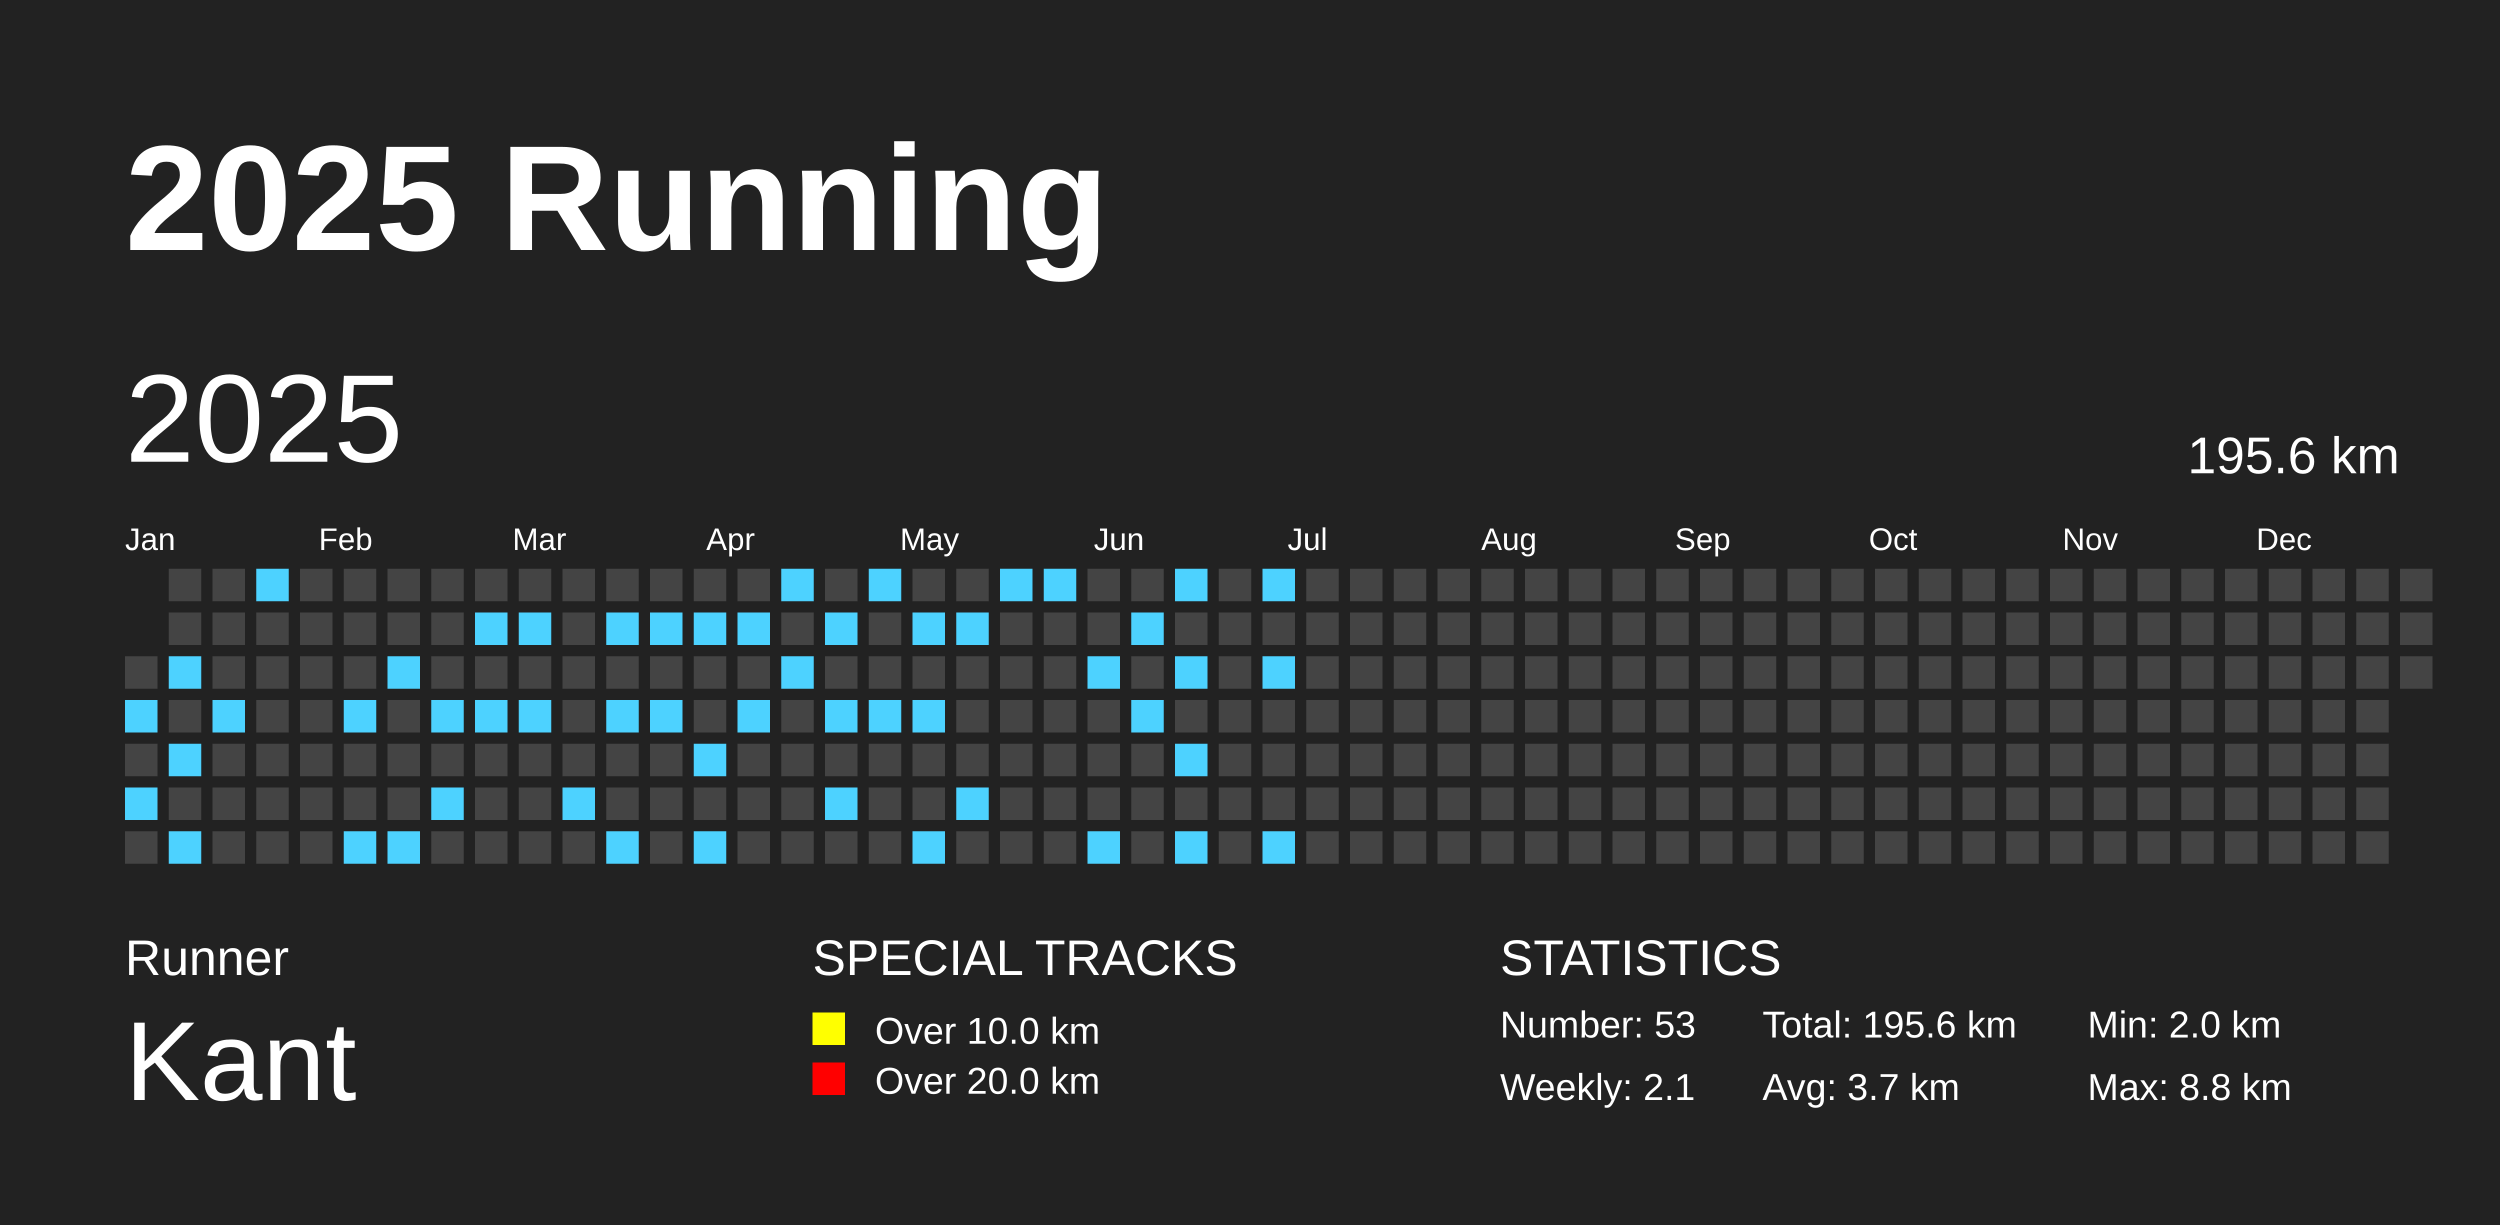
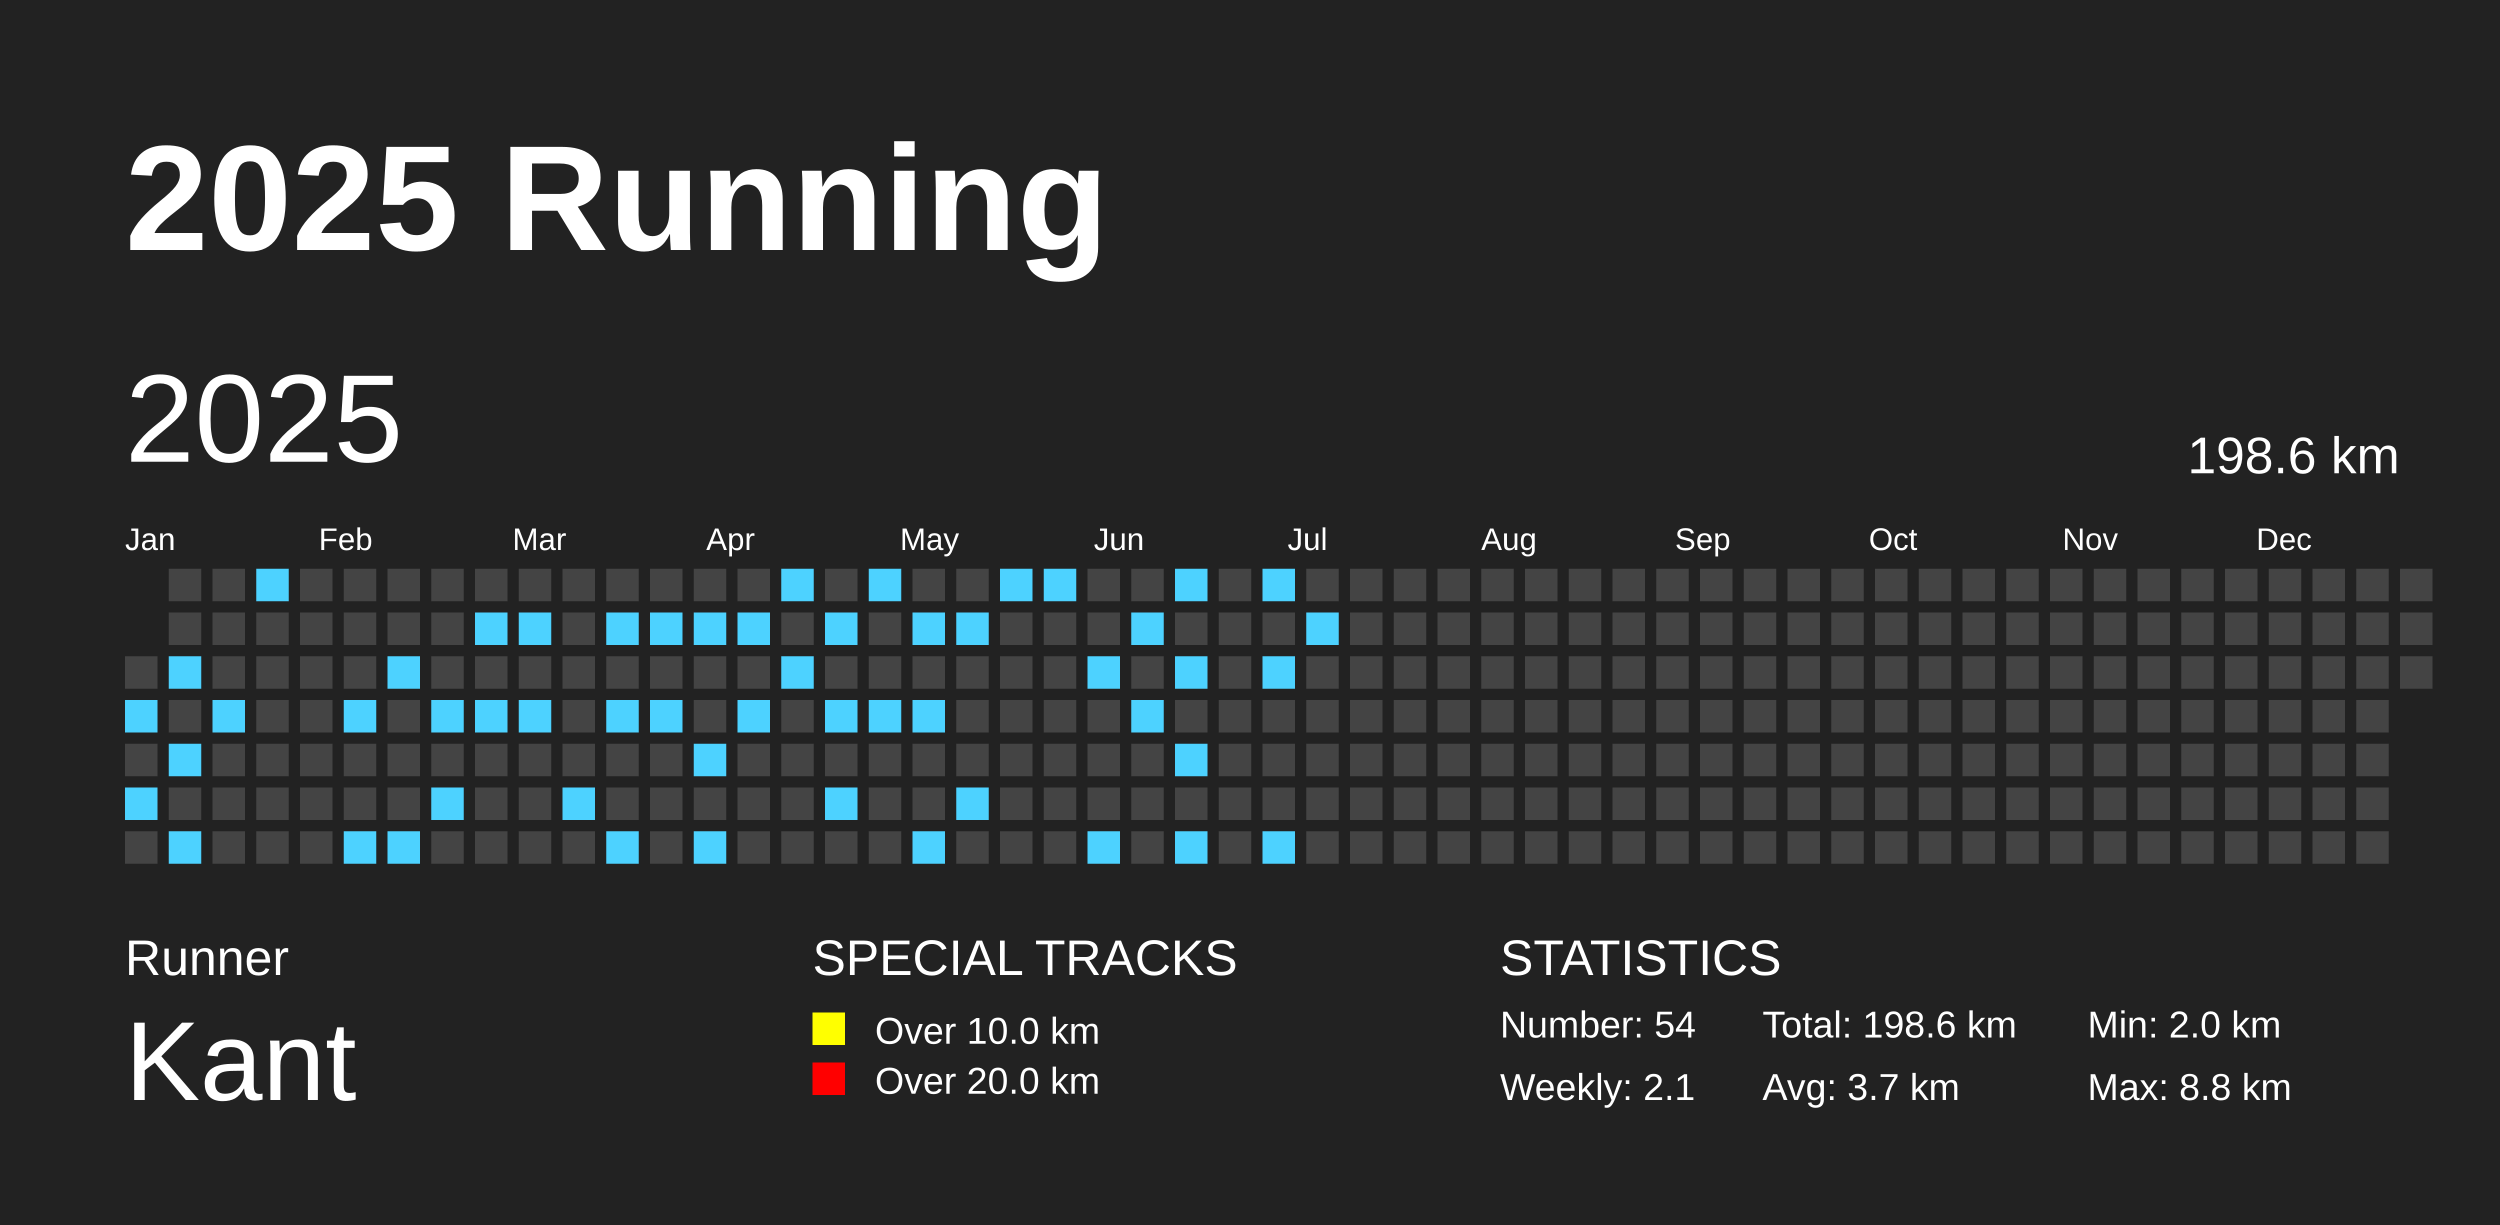
<svg xmlns="http://www.w3.org/2000/svg" baseProfile="full" height="98mm" version="1.1" viewBox="0,0,200,98" width="200mm">
  <defs />
  <rect fill="#222222" height="98" width="200" x="0" y="0" />
  <text fill="#FFFFFF" style="font-size:12px; font-family:Arial; font-weight:bold;" x="10" y="20">2025 Running</text>
  <text fill="#FFFFFF" style="font-size:4px; font-family:Arial" x="10" y="78">Runner</text>
  <text fill="#FFFFFF" style="font-size:9px; font-family:Arial" x="10" y="88">Kant</text>
  <text fill="#FFFFFF" style="font-size:4px; font-family:Arial" x="65" y="78">SPECIAL TRACKS</text>
  <rect fill="yellow" height="2.6" width="2.6" x="65" y="81" />
  <text fill="#FFFFFF" style="font-size:3px; font-family:Arial" x="70" y="83.5">Over 10.0 km</text>
  <rect fill="red" height="2.6" width="2.6" x="65" y="85" />
  <text fill="#FFFFFF" style="font-size:3px; font-family:Arial" x="70" y="87.5">Over 20.0 km</text>
  <text fill="#FFFFFF" style="font-size:4px; font-family:Arial" x="120" y="78">STATISTICS</text>
-   <text fill="#FFFFFF" style="font-size:3px; font-family:Arial" x="120" y="83">Number: 53</text>
+   <text fill="#FFFFFF" style="font-size:3px; font-family:Arial" x="120" y="83">Number: 54</text>
  <text fill="#FFFFFF" style="font-size:3px; font-family:Arial" x="120" y="88">Weekly: 2.1</text>
-   <text fill="#FFFFFF" style="font-size:3px; font-family:Arial" x="141" y="83">Total: 195.6 km</text>
+   <text fill="#FFFFFF" style="font-size:3px; font-family:Arial" x="141" y="83">Total: 198.6 km</text>
  <text fill="#FFFFFF" style="font-size:3px; font-family:Arial" x="141" y="88">Avg: 3.7 km</text>
  <text fill="#FFFFFF" style="font-size:3px; font-family:Arial" x="167" y="83">Min: 2.0 km</text>
  <text fill="#FFFFFF" style="font-size:3px; font-family:Arial" x="167" y="88">Max: 8.8 km</text>
  <text dominant-baseline="hanging" fill="#FFFFFF" style="font-size:10.0px; font-family:Arial;" x="10" y="30">2025</text>
-   <text dominant-baseline="hanging" fill="#FFFFFF" style="font-size:4.125px; font-family:Arial;" x="175" y="35">195.6 km</text>
+   <text dominant-baseline="hanging" fill="#FFFFFF" style="font-size:4.125px; font-family:Arial;" x="175" y="35">198.6 km</text>
  <text fill="#FFFFFF" style="font-size:2.5px; font-family:Arial" x="10.0" y="44">Jan</text>
  <text fill="#FFFFFF" style="font-size:2.5px; font-family:Arial" x="25.5" y="44">Feb</text>
  <text fill="#FFFFFF" style="font-size:2.5px; font-family:Arial" x="41.0" y="44">Mar</text>
  <text fill="#FFFFFF" style="font-size:2.5px; font-family:Arial" x="56.5" y="44">Apr</text>
  <text fill="#FFFFFF" style="font-size:2.5px; font-family:Arial" x="72.0" y="44">May</text>
  <text fill="#FFFFFF" style="font-size:2.5px; font-family:Arial" x="87.5" y="44">Jun</text>
  <text fill="#FFFFFF" style="font-size:2.5px; font-family:Arial" x="103.0" y="44">Jul</text>
  <text fill="#FFFFFF" style="font-size:2.5px; font-family:Arial" x="118.5" y="44">Aug</text>
  <text fill="#FFFFFF" style="font-size:2.5px; font-family:Arial" x="134.0" y="44">Sep</text>
  <text fill="#FFFFFF" style="font-size:2.5px; font-family:Arial" x="149.5" y="44">Oct</text>
  <text fill="#FFFFFF" style="font-size:2.5px; font-family:Arial" x="165.0" y="44">Nov</text>
  <text fill="#FFFFFF" style="font-size:2.5px; font-family:Arial" x="180.5" y="44">Dec</text>
  <rect fill="#444444" height="2.6" width="2.6" x="10.0" y="52.5" />
  <rect fill="#4DD2FF" height="2.6" width="2.6" x="10.0" y="56.0" />
  <rect fill="#444444" height="2.6" width="2.6" x="10.0" y="59.5" />
  <rect fill="#4DD2FF" height="2.6" width="2.6" x="10.0" y="63.0" />
  <rect fill="#444444" height="2.6" width="2.6" x="10.0" y="66.5" />
  <rect fill="#444444" height="2.6" width="2.6" x="13.5" y="45.5" />
  <rect fill="#444444" height="2.6" width="2.6" x="13.5" y="49.0" />
  <rect fill="#4DD2FF" height="2.6" width="2.6" x="13.5" y="52.5" />
  <rect fill="#444444" height="2.6" width="2.6" x="13.5" y="56.0" />
  <rect fill="#4DD2FF" height="2.6" width="2.6" x="13.5" y="59.5" />
  <rect fill="#444444" height="2.6" width="2.6" x="13.5" y="63.0" />
  <rect fill="#4DD2FF" height="2.6" width="2.6" x="13.5" y="66.5" />
  <rect fill="#444444" height="2.6" width="2.6" x="17.0" y="45.5" />
  <rect fill="#444444" height="2.6" width="2.6" x="17.0" y="49.0" />
  <rect fill="#444444" height="2.6" width="2.6" x="17.0" y="52.5" />
  <rect fill="#4DD2FF" height="2.6" width="2.6" x="17.0" y="56.0" />
  <rect fill="#444444" height="2.6" width="2.6" x="17.0" y="59.5" />
  <rect fill="#444444" height="2.6" width="2.6" x="17.0" y="63.0" />
  <rect fill="#444444" height="2.6" width="2.6" x="17.0" y="66.5" />
  <rect fill="#4DD2FF" height="2.6" width="2.6" x="20.5" y="45.5" />
  <rect fill="#444444" height="2.6" width="2.6" x="20.5" y="49.0" />
  <rect fill="#444444" height="2.6" width="2.6" x="20.5" y="52.5" />
  <rect fill="#444444" height="2.6" width="2.6" x="20.5" y="56.0" />
  <rect fill="#444444" height="2.6" width="2.6" x="20.5" y="59.5" />
  <rect fill="#444444" height="2.6" width="2.6" x="20.5" y="63.0" />
  <rect fill="#444444" height="2.6" width="2.6" x="20.5" y="66.5" />
  <rect fill="#444444" height="2.6" width="2.6" x="24.0" y="45.5" />
  <rect fill="#444444" height="2.6" width="2.6" x="24.0" y="49.0" />
  <rect fill="#444444" height="2.6" width="2.6" x="24.0" y="52.5" />
  <rect fill="#444444" height="2.6" width="2.6" x="24.0" y="56.0" />
  <rect fill="#444444" height="2.6" width="2.6" x="24.0" y="59.5" />
  <rect fill="#444444" height="2.6" width="2.6" x="24.0" y="63.0" />
  <rect fill="#444444" height="2.6" width="2.6" x="24.0" y="66.5" />
  <rect fill="#444444" height="2.6" width="2.6" x="27.5" y="45.5" />
  <rect fill="#444444" height="2.6" width="2.6" x="27.5" y="49.0" />
  <rect fill="#444444" height="2.6" width="2.6" x="27.5" y="52.5" />
  <rect fill="#4DD2FF" height="2.6" width="2.6" x="27.5" y="56.0" />
  <rect fill="#444444" height="2.6" width="2.6" x="27.5" y="59.5" />
  <rect fill="#444444" height="2.6" width="2.6" x="27.5" y="63.0" />
  <rect fill="#4DD2FF" height="2.6" width="2.6" x="27.5" y="66.5" />
  <rect fill="#444444" height="2.6" width="2.6" x="31.0" y="45.5" />
  <rect fill="#444444" height="2.6" width="2.6" x="31.0" y="49.0" />
  <rect fill="#4DD2FF" height="2.6" width="2.6" x="31.0" y="52.5" />
  <rect fill="#444444" height="2.6" width="2.6" x="31.0" y="56.0" />
  <rect fill="#444444" height="2.6" width="2.6" x="31.0" y="59.5" />
  <rect fill="#444444" height="2.6" width="2.6" x="31.0" y="63.0" />
  <rect fill="#4DD2FF" height="2.6" width="2.6" x="31.0" y="66.5" />
  <rect fill="#444444" height="2.6" width="2.6" x="34.5" y="45.5" />
  <rect fill="#444444" height="2.6" width="2.6" x="34.5" y="49.0" />
  <rect fill="#444444" height="2.6" width="2.6" x="34.5" y="52.5" />
  <rect fill="#4DD2FF" height="2.6" width="2.6" x="34.5" y="56.0" />
  <rect fill="#444444" height="2.6" width="2.6" x="34.5" y="59.5" />
  <rect fill="#4DD2FF" height="2.6" width="2.6" x="34.5" y="63.0" />
  <rect fill="#444444" height="2.6" width="2.6" x="34.5" y="66.5" />
  <rect fill="#444444" height="2.6" width="2.6" x="38.0" y="45.5" />
  <rect fill="#4DD2FF" height="2.6" width="2.6" x="38.0" y="49.0" />
  <rect fill="#444444" height="2.6" width="2.6" x="38.0" y="52.5" />
  <rect fill="#4DD2FF" height="2.6" width="2.6" x="38.0" y="56.0" />
  <rect fill="#444444" height="2.6" width="2.6" x="38.0" y="59.5" />
  <rect fill="#444444" height="2.6" width="2.6" x="38.0" y="63.0" />
  <rect fill="#444444" height="2.6" width="2.6" x="38.0" y="66.5" />
  <rect fill="#444444" height="2.6" width="2.6" x="41.5" y="45.5" />
  <rect fill="#4DD2FF" height="2.6" width="2.6" x="41.5" y="49.0" />
  <rect fill="#444444" height="2.6" width="2.6" x="41.5" y="52.5" />
  <rect fill="#4DD2FF" height="2.6" width="2.6" x="41.5" y="56.0" />
  <rect fill="#444444" height="2.6" width="2.6" x="41.5" y="59.5" />
  <rect fill="#444444" height="2.6" width="2.6" x="41.5" y="63.0" />
  <rect fill="#444444" height="2.6" width="2.6" x="41.5" y="66.5" />
  <rect fill="#444444" height="2.6" width="2.6" x="45.0" y="45.5" />
  <rect fill="#444444" height="2.6" width="2.6" x="45.0" y="49.0" />
  <rect fill="#444444" height="2.6" width="2.6" x="45.0" y="52.5" />
  <rect fill="#444444" height="2.6" width="2.6" x="45.0" y="56.0" />
  <rect fill="#444444" height="2.6" width="2.6" x="45.0" y="59.5" />
  <rect fill="#4DD2FF" height="2.6" width="2.6" x="45.0" y="63.0" />
  <rect fill="#444444" height="2.6" width="2.6" x="45.0" y="66.5" />
  <rect fill="#444444" height="2.6" width="2.6" x="48.5" y="45.5" />
  <rect fill="#4DD2FF" height="2.6" width="2.6" x="48.5" y="49.0" />
  <rect fill="#444444" height="2.6" width="2.6" x="48.5" y="52.5" />
  <rect fill="#4DD2FF" height="2.6" width="2.6" x="48.5" y="56.0" />
  <rect fill="#444444" height="2.6" width="2.6" x="48.5" y="59.5" />
  <rect fill="#444444" height="2.6" width="2.6" x="48.5" y="63.0" />
  <rect fill="#4DD2FF" height="2.6" width="2.6" x="48.5" y="66.5" />
  <rect fill="#444444" height="2.6" width="2.6" x="52.0" y="45.5" />
  <rect fill="#4DD2FF" height="2.6" width="2.6" x="52.0" y="49.0" />
  <rect fill="#444444" height="2.6" width="2.6" x="52.0" y="52.5" />
  <rect fill="#4DD2FF" height="2.6" width="2.6" x="52.0" y="56.0" />
  <rect fill="#444444" height="2.6" width="2.6" x="52.0" y="59.5" />
  <rect fill="#444444" height="2.6" width="2.6" x="52.0" y="63.0" />
  <rect fill="#444444" height="2.6" width="2.6" x="52.0" y="66.5" />
  <rect fill="#444444" height="2.6" width="2.6" x="55.5" y="45.5" />
  <rect fill="#4DD2FF" height="2.6" width="2.6" x="55.5" y="49.0" />
  <rect fill="#444444" height="2.6" width="2.6" x="55.5" y="52.5" />
  <rect fill="#444444" height="2.6" width="2.6" x="55.5" y="56.0" />
  <rect fill="#4DD2FF" height="2.6" width="2.6" x="55.5" y="59.5" />
  <rect fill="#444444" height="2.6" width="2.6" x="55.5" y="63.0" />
  <rect fill="#4DD2FF" height="2.6" width="2.6" x="55.5" y="66.5" />
  <rect fill="#444444" height="2.6" width="2.6" x="59.0" y="45.5" />
  <rect fill="#4DD2FF" height="2.6" width="2.6" x="59.0" y="49.0" />
  <rect fill="#444444" height="2.6" width="2.6" x="59.0" y="52.5" />
  <rect fill="#4DD2FF" height="2.6" width="2.6" x="59.0" y="56.0" />
  <rect fill="#444444" height="2.6" width="2.6" x="59.0" y="59.5" />
  <rect fill="#444444" height="2.6" width="2.6" x="59.0" y="63.0" />
  <rect fill="#444444" height="2.6" width="2.6" x="59.0" y="66.5" />
  <rect fill="#4DD2FF" height="2.6" width="2.6" x="62.5" y="45.5" />
  <rect fill="#444444" height="2.6" width="2.6" x="62.5" y="49.0" />
  <rect fill="#4DD2FF" height="2.6" width="2.6" x="62.5" y="52.5" />
  <rect fill="#444444" height="2.6" width="2.6" x="62.5" y="56.0" />
  <rect fill="#444444" height="2.6" width="2.6" x="62.5" y="59.5" />
  <rect fill="#444444" height="2.6" width="2.6" x="62.5" y="63.0" />
  <rect fill="#444444" height="2.6" width="2.6" x="62.5" y="66.5" />
  <rect fill="#444444" height="2.6" width="2.6" x="66.0" y="45.5" />
  <rect fill="#4DD2FF" height="2.6" width="2.6" x="66.0" y="49.0" />
  <rect fill="#444444" height="2.6" width="2.6" x="66.0" y="52.5" />
  <rect fill="#4DD2FF" height="2.6" width="2.6" x="66.0" y="56.0" />
  <rect fill="#444444" height="2.6" width="2.6" x="66.0" y="59.5" />
  <rect fill="#4DD2FF" height="2.6" width="2.6" x="66.0" y="63.0" />
  <rect fill="#444444" height="2.6" width="2.6" x="66.0" y="66.5" />
  <rect fill="#4DD2FF" height="2.6" width="2.6" x="69.5" y="45.5" />
  <rect fill="#444444" height="2.6" width="2.6" x="69.5" y="49.0" />
  <rect fill="#444444" height="2.6" width="2.6" x="69.5" y="52.5" />
  <rect fill="#4DD2FF" height="2.6" width="2.6" x="69.5" y="56.0" />
  <rect fill="#444444" height="2.6" width="2.6" x="69.5" y="59.5" />
  <rect fill="#444444" height="2.6" width="2.6" x="69.5" y="63.0" />
  <rect fill="#444444" height="2.6" width="2.6" x="69.5" y="66.5" />
  <rect fill="#444444" height="2.6" width="2.6" x="73.0" y="45.5" />
  <rect fill="#4DD2FF" height="2.6" width="2.6" x="73.0" y="49.0" />
  <rect fill="#444444" height="2.6" width="2.6" x="73.0" y="52.5" />
  <rect fill="#4DD2FF" height="2.6" width="2.6" x="73.0" y="56.0" />
  <rect fill="#444444" height="2.6" width="2.6" x="73.0" y="59.5" />
  <rect fill="#444444" height="2.6" width="2.6" x="73.0" y="63.0" />
  <rect fill="#4DD2FF" height="2.6" width="2.6" x="73.0" y="66.5" />
  <rect fill="#444444" height="2.6" width="2.6" x="76.5" y="45.5" />
  <rect fill="#4DD2FF" height="2.6" width="2.6" x="76.5" y="49.0" />
  <rect fill="#444444" height="2.6" width="2.6" x="76.5" y="52.5" />
  <rect fill="#444444" height="2.6" width="2.6" x="76.5" y="56.0" />
  <rect fill="#444444" height="2.6" width="2.6" x="76.5" y="59.5" />
  <rect fill="#4DD2FF" height="2.6" width="2.6" x="76.5" y="63.0" />
  <rect fill="#444444" height="2.6" width="2.6" x="76.5" y="66.5" />
  <rect fill="#4DD2FF" height="2.6" width="2.6" x="80.0" y="45.5" />
  <rect fill="#444444" height="2.6" width="2.6" x="80.0" y="49.0" />
  <rect fill="#444444" height="2.6" width="2.6" x="80.0" y="52.5" />
  <rect fill="#444444" height="2.6" width="2.6" x="80.0" y="56.0" />
  <rect fill="#444444" height="2.6" width="2.6" x="80.0" y="59.5" />
  <rect fill="#444444" height="2.6" width="2.6" x="80.0" y="63.0" />
  <rect fill="#444444" height="2.6" width="2.6" x="80.0" y="66.5" />
  <rect fill="#4DD2FF" height="2.6" width="2.6" x="83.5" y="45.5" />
  <rect fill="#444444" height="2.6" width="2.6" x="83.5" y="49.0" />
  <rect fill="#444444" height="2.6" width="2.6" x="83.5" y="52.5" />
  <rect fill="#444444" height="2.6" width="2.6" x="83.5" y="56.0" />
  <rect fill="#444444" height="2.6" width="2.6" x="83.5" y="59.5" />
  <rect fill="#444444" height="2.6" width="2.6" x="83.5" y="63.0" />
  <rect fill="#444444" height="2.6" width="2.6" x="83.5" y="66.5" />
  <rect fill="#444444" height="2.6" width="2.6" x="87.0" y="45.5" />
  <rect fill="#444444" height="2.6" width="2.6" x="87.0" y="49.0" />
  <rect fill="#4DD2FF" height="2.6" width="2.6" x="87.0" y="52.5" />
  <rect fill="#444444" height="2.6" width="2.6" x="87.0" y="56.0" />
  <rect fill="#444444" height="2.6" width="2.6" x="87.0" y="59.5" />
  <rect fill="#444444" height="2.6" width="2.6" x="87.0" y="63.0" />
  <rect fill="#4DD2FF" height="2.6" width="2.6" x="87.0" y="66.5" />
  <rect fill="#444444" height="2.6" width="2.6" x="90.5" y="45.5" />
  <rect fill="#4DD2FF" height="2.6" width="2.6" x="90.5" y="49.0" />
  <rect fill="#444444" height="2.6" width="2.6" x="90.5" y="52.5" />
  <rect fill="#4DD2FF" height="2.6" width="2.6" x="90.5" y="56.0" />
  <rect fill="#444444" height="2.6" width="2.6" x="90.5" y="59.5" />
  <rect fill="#444444" height="2.6" width="2.6" x="90.5" y="63.0" />
  <rect fill="#444444" height="2.6" width="2.6" x="90.5" y="66.5" />
  <rect fill="#4DD2FF" height="2.6" width="2.6" x="94.0" y="45.5" />
  <rect fill="#444444" height="2.6" width="2.6" x="94.0" y="49.0" />
  <rect fill="#4DD2FF" height="2.6" width="2.6" x="94.0" y="52.5" />
  <rect fill="#444444" height="2.6" width="2.6" x="94.0" y="56.0" />
  <rect fill="#4DD2FF" height="2.6" width="2.6" x="94.0" y="59.5" />
  <rect fill="#444444" height="2.6" width="2.6" x="94.0" y="63.0" />
  <rect fill="#4DD2FF" height="2.6" width="2.6" x="94.0" y="66.5" />
  <rect fill="#444444" height="2.6" width="2.6" x="97.5" y="45.5" />
  <rect fill="#444444" height="2.6" width="2.6" x="97.5" y="49.0" />
  <rect fill="#444444" height="2.6" width="2.6" x="97.5" y="52.5" />
  <rect fill="#444444" height="2.6" width="2.6" x="97.5" y="56.0" />
  <rect fill="#444444" height="2.6" width="2.6" x="97.5" y="59.5" />
  <rect fill="#444444" height="2.6" width="2.6" x="97.5" y="63.0" />
  <rect fill="#444444" height="2.6" width="2.6" x="97.5" y="66.5" />
  <rect fill="#4DD2FF" height="2.6" width="2.6" x="101.0" y="45.5" />
  <rect fill="#444444" height="2.6" width="2.6" x="101.0" y="49.0" />
  <rect fill="#4DD2FF" height="2.6" width="2.6" x="101.0" y="52.5" />
  <rect fill="#444444" height="2.6" width="2.6" x="101.0" y="56.0" />
  <rect fill="#444444" height="2.6" width="2.6" x="101.0" y="59.5" />
  <rect fill="#444444" height="2.6" width="2.6" x="101.0" y="63.0" />
  <rect fill="#4DD2FF" height="2.6" width="2.6" x="101.0" y="66.5" />
  <rect fill="#444444" height="2.6" width="2.6" x="104.5" y="45.5" />
-   <rect fill="#444444" height="2.6" width="2.6" x="104.5" y="49.0" />
+   <rect fill="#4DD2FF" height="2.6" width="2.6" x="104.5" y="49.0" />
  <rect fill="#444444" height="2.6" width="2.6" x="104.5" y="52.5" />
  <rect fill="#444444" height="2.6" width="2.6" x="104.5" y="56.0" />
  <rect fill="#444444" height="2.6" width="2.6" x="104.5" y="59.5" />
  <rect fill="#444444" height="2.6" width="2.6" x="104.5" y="63.0" />
  <rect fill="#444444" height="2.6" width="2.6" x="104.5" y="66.5" />
  <rect fill="#444444" height="2.6" width="2.6" x="108.0" y="45.5" />
  <rect fill="#444444" height="2.6" width="2.6" x="108.0" y="49.0" />
  <rect fill="#444444" height="2.6" width="2.6" x="108.0" y="52.5" />
  <rect fill="#444444" height="2.6" width="2.6" x="108.0" y="56.0" />
  <rect fill="#444444" height="2.6" width="2.6" x="108.0" y="59.5" />
  <rect fill="#444444" height="2.6" width="2.6" x="108.0" y="63.0" />
  <rect fill="#444444" height="2.6" width="2.6" x="108.0" y="66.5" />
  <rect fill="#444444" height="2.6" width="2.6" x="111.5" y="45.5" />
  <rect fill="#444444" height="2.6" width="2.6" x="111.5" y="49.0" />
  <rect fill="#444444" height="2.6" width="2.6" x="111.5" y="52.5" />
  <rect fill="#444444" height="2.6" width="2.6" x="111.5" y="56.0" />
  <rect fill="#444444" height="2.6" width="2.6" x="111.5" y="59.5" />
  <rect fill="#444444" height="2.6" width="2.6" x="111.5" y="63.0" />
  <rect fill="#444444" height="2.6" width="2.6" x="111.5" y="66.5" />
  <rect fill="#444444" height="2.6" width="2.6" x="115.0" y="45.5" />
  <rect fill="#444444" height="2.6" width="2.6" x="115.0" y="49.0" />
  <rect fill="#444444" height="2.6" width="2.6" x="115.0" y="52.5" />
  <rect fill="#444444" height="2.6" width="2.6" x="115.0" y="56.0" />
  <rect fill="#444444" height="2.6" width="2.6" x="115.0" y="59.5" />
  <rect fill="#444444" height="2.6" width="2.6" x="115.0" y="63.0" />
  <rect fill="#444444" height="2.6" width="2.6" x="115.0" y="66.5" />
  <rect fill="#444444" height="2.6" width="2.6" x="118.5" y="45.5" />
  <rect fill="#444444" height="2.6" width="2.6" x="118.5" y="49.0" />
  <rect fill="#444444" height="2.6" width="2.6" x="118.5" y="52.5" />
  <rect fill="#444444" height="2.6" width="2.6" x="118.5" y="56.0" />
  <rect fill="#444444" height="2.6" width="2.6" x="118.5" y="59.5" />
  <rect fill="#444444" height="2.6" width="2.6" x="118.5" y="63.0" />
  <rect fill="#444444" height="2.6" width="2.6" x="118.5" y="66.5" />
  <rect fill="#444444" height="2.6" width="2.6" x="122.0" y="45.5" />
  <rect fill="#444444" height="2.6" width="2.6" x="122.0" y="49.0" />
  <rect fill="#444444" height="2.6" width="2.6" x="122.0" y="52.5" />
  <rect fill="#444444" height="2.6" width="2.6" x="122.0" y="56.0" />
  <rect fill="#444444" height="2.6" width="2.6" x="122.0" y="59.5" />
  <rect fill="#444444" height="2.6" width="2.6" x="122.0" y="63.0" />
  <rect fill="#444444" height="2.6" width="2.6" x="122.0" y="66.5" />
  <rect fill="#444444" height="2.6" width="2.6" x="125.5" y="45.5" />
  <rect fill="#444444" height="2.6" width="2.6" x="125.5" y="49.0" />
  <rect fill="#444444" height="2.6" width="2.6" x="125.5" y="52.5" />
  <rect fill="#444444" height="2.6" width="2.6" x="125.5" y="56.0" />
  <rect fill="#444444" height="2.6" width="2.6" x="125.5" y="59.5" />
  <rect fill="#444444" height="2.6" width="2.6" x="125.5" y="63.0" />
  <rect fill="#444444" height="2.6" width="2.6" x="125.5" y="66.5" />
  <rect fill="#444444" height="2.6" width="2.6" x="129.0" y="45.5" />
  <rect fill="#444444" height="2.6" width="2.6" x="129.0" y="49.0" />
  <rect fill="#444444" height="2.6" width="2.6" x="129.0" y="52.5" />
  <rect fill="#444444" height="2.6" width="2.6" x="129.0" y="56.0" />
  <rect fill="#444444" height="2.6" width="2.6" x="129.0" y="59.5" />
  <rect fill="#444444" height="2.6" width="2.6" x="129.0" y="63.0" />
  <rect fill="#444444" height="2.6" width="2.6" x="129.0" y="66.5" />
  <rect fill="#444444" height="2.6" width="2.6" x="132.5" y="45.5" />
  <rect fill="#444444" height="2.6" width="2.6" x="132.5" y="49.0" />
  <rect fill="#444444" height="2.6" width="2.6" x="132.5" y="52.5" />
  <rect fill="#444444" height="2.6" width="2.6" x="132.5" y="56.0" />
  <rect fill="#444444" height="2.6" width="2.6" x="132.5" y="59.5" />
  <rect fill="#444444" height="2.6" width="2.6" x="132.5" y="63.0" />
  <rect fill="#444444" height="2.6" width="2.6" x="132.5" y="66.5" />
  <rect fill="#444444" height="2.6" width="2.6" x="136.0" y="45.5" />
  <rect fill="#444444" height="2.6" width="2.6" x="136.0" y="49.0" />
  <rect fill="#444444" height="2.6" width="2.6" x="136.0" y="52.5" />
  <rect fill="#444444" height="2.6" width="2.6" x="136.0" y="56.0" />
  <rect fill="#444444" height="2.6" width="2.6" x="136.0" y="59.5" />
  <rect fill="#444444" height="2.6" width="2.6" x="136.0" y="63.0" />
  <rect fill="#444444" height="2.6" width="2.6" x="136.0" y="66.5" />
  <rect fill="#444444" height="2.6" width="2.6" x="139.5" y="45.5" />
  <rect fill="#444444" height="2.6" width="2.6" x="139.5" y="49.0" />
  <rect fill="#444444" height="2.6" width="2.6" x="139.5" y="52.5" />
  <rect fill="#444444" height="2.6" width="2.6" x="139.5" y="56.0" />
  <rect fill="#444444" height="2.6" width="2.6" x="139.5" y="59.5" />
  <rect fill="#444444" height="2.6" width="2.6" x="139.5" y="63.0" />
  <rect fill="#444444" height="2.6" width="2.6" x="139.5" y="66.5" />
  <rect fill="#444444" height="2.6" width="2.6" x="143.0" y="45.5" />
  <rect fill="#444444" height="2.6" width="2.6" x="143.0" y="49.0" />
  <rect fill="#444444" height="2.6" width="2.6" x="143.0" y="52.5" />
  <rect fill="#444444" height="2.6" width="2.6" x="143.0" y="56.0" />
  <rect fill="#444444" height="2.6" width="2.6" x="143.0" y="59.5" />
  <rect fill="#444444" height="2.6" width="2.6" x="143.0" y="63.0" />
  <rect fill="#444444" height="2.6" width="2.6" x="143.0" y="66.5" />
  <rect fill="#444444" height="2.6" width="2.6" x="146.5" y="45.5" />
  <rect fill="#444444" height="2.6" width="2.6" x="146.5" y="49.0" />
  <rect fill="#444444" height="2.6" width="2.6" x="146.5" y="52.5" />
  <rect fill="#444444" height="2.6" width="2.6" x="146.5" y="56.0" />
  <rect fill="#444444" height="2.6" width="2.6" x="146.5" y="59.5" />
  <rect fill="#444444" height="2.6" width="2.6" x="146.5" y="63.0" />
  <rect fill="#444444" height="2.6" width="2.6" x="146.5" y="66.5" />
  <rect fill="#444444" height="2.6" width="2.6" x="150.0" y="45.5" />
  <rect fill="#444444" height="2.6" width="2.6" x="150.0" y="49.0" />
  <rect fill="#444444" height="2.6" width="2.6" x="150.0" y="52.5" />
  <rect fill="#444444" height="2.6" width="2.6" x="150.0" y="56.0" />
  <rect fill="#444444" height="2.6" width="2.6" x="150.0" y="59.5" />
  <rect fill="#444444" height="2.6" width="2.6" x="150.0" y="63.0" />
  <rect fill="#444444" height="2.6" width="2.6" x="150.0" y="66.5" />
  <rect fill="#444444" height="2.6" width="2.6" x="153.5" y="45.5" />
  <rect fill="#444444" height="2.6" width="2.6" x="153.5" y="49.0" />
  <rect fill="#444444" height="2.6" width="2.6" x="153.5" y="52.5" />
  <rect fill="#444444" height="2.6" width="2.6" x="153.5" y="56.0" />
  <rect fill="#444444" height="2.6" width="2.6" x="153.5" y="59.5" />
  <rect fill="#444444" height="2.6" width="2.6" x="153.5" y="63.0" />
  <rect fill="#444444" height="2.6" width="2.6" x="153.5" y="66.5" />
  <rect fill="#444444" height="2.6" width="2.6" x="157.0" y="45.5" />
  <rect fill="#444444" height="2.6" width="2.6" x="157.0" y="49.0" />
  <rect fill="#444444" height="2.6" width="2.6" x="157.0" y="52.5" />
  <rect fill="#444444" height="2.6" width="2.6" x="157.0" y="56.0" />
  <rect fill="#444444" height="2.6" width="2.6" x="157.0" y="59.5" />
  <rect fill="#444444" height="2.6" width="2.6" x="157.0" y="63.0" />
  <rect fill="#444444" height="2.6" width="2.6" x="157.0" y="66.5" />
  <rect fill="#444444" height="2.6" width="2.6" x="160.5" y="45.5" />
  <rect fill="#444444" height="2.6" width="2.6" x="160.5" y="49.0" />
  <rect fill="#444444" height="2.6" width="2.6" x="160.5" y="52.5" />
  <rect fill="#444444" height="2.6" width="2.6" x="160.5" y="56.0" />
  <rect fill="#444444" height="2.6" width="2.6" x="160.5" y="59.5" />
  <rect fill="#444444" height="2.6" width="2.6" x="160.5" y="63.0" />
  <rect fill="#444444" height="2.6" width="2.6" x="160.5" y="66.5" />
  <rect fill="#444444" height="2.6" width="2.6" x="164.0" y="45.5" />
  <rect fill="#444444" height="2.6" width="2.6" x="164.0" y="49.0" />
  <rect fill="#444444" height="2.6" width="2.6" x="164.0" y="52.5" />
  <rect fill="#444444" height="2.6" width="2.6" x="164.0" y="56.0" />
  <rect fill="#444444" height="2.6" width="2.6" x="164.0" y="59.5" />
  <rect fill="#444444" height="2.6" width="2.6" x="164.0" y="63.0" />
  <rect fill="#444444" height="2.6" width="2.6" x="164.0" y="66.5" />
  <rect fill="#444444" height="2.6" width="2.6" x="167.5" y="45.5" />
  <rect fill="#444444" height="2.6" width="2.6" x="167.5" y="49.0" />
  <rect fill="#444444" height="2.6" width="2.6" x="167.5" y="52.5" />
  <rect fill="#444444" height="2.6" width="2.6" x="167.5" y="56.0" />
  <rect fill="#444444" height="2.6" width="2.6" x="167.5" y="59.5" />
  <rect fill="#444444" height="2.6" width="2.6" x="167.5" y="63.0" />
  <rect fill="#444444" height="2.6" width="2.6" x="167.5" y="66.5" />
  <rect fill="#444444" height="2.6" width="2.6" x="171.0" y="45.5" />
  <rect fill="#444444" height="2.6" width="2.6" x="171.0" y="49.0" />
  <rect fill="#444444" height="2.6" width="2.6" x="171.0" y="52.5" />
  <rect fill="#444444" height="2.6" width="2.6" x="171.0" y="56.0" />
  <rect fill="#444444" height="2.6" width="2.6" x="171.0" y="59.5" />
  <rect fill="#444444" height="2.6" width="2.6" x="171.0" y="63.0" />
  <rect fill="#444444" height="2.6" width="2.6" x="171.0" y="66.5" />
  <rect fill="#444444" height="2.6" width="2.6" x="174.5" y="45.5" />
  <rect fill="#444444" height="2.6" width="2.6" x="174.5" y="49.0" />
  <rect fill="#444444" height="2.6" width="2.6" x="174.5" y="52.5" />
  <rect fill="#444444" height="2.6" width="2.6" x="174.5" y="56.0" />
  <rect fill="#444444" height="2.6" width="2.6" x="174.5" y="59.5" />
  <rect fill="#444444" height="2.6" width="2.6" x="174.5" y="63.0" />
  <rect fill="#444444" height="2.6" width="2.6" x="174.5" y="66.5" />
  <rect fill="#444444" height="2.6" width="2.6" x="178.0" y="45.5" />
  <rect fill="#444444" height="2.6" width="2.6" x="178.0" y="49.0" />
  <rect fill="#444444" height="2.6" width="2.6" x="178.0" y="52.5" />
  <rect fill="#444444" height="2.6" width="2.6" x="178.0" y="56.0" />
  <rect fill="#444444" height="2.6" width="2.6" x="178.0" y="59.5" />
  <rect fill="#444444" height="2.6" width="2.6" x="178.0" y="63.0" />
  <rect fill="#444444" height="2.6" width="2.6" x="178.0" y="66.5" />
  <rect fill="#444444" height="2.6" width="2.6" x="181.5" y="45.5" />
  <rect fill="#444444" height="2.6" width="2.6" x="181.5" y="49.0" />
  <rect fill="#444444" height="2.6" width="2.6" x="181.5" y="52.5" />
  <rect fill="#444444" height="2.6" width="2.6" x="181.5" y="56.0" />
  <rect fill="#444444" height="2.6" width="2.6" x="181.5" y="59.5" />
  <rect fill="#444444" height="2.6" width="2.6" x="181.5" y="63.0" />
  <rect fill="#444444" height="2.6" width="2.6" x="181.5" y="66.5" />
  <rect fill="#444444" height="2.6" width="2.6" x="185.0" y="45.5" />
  <rect fill="#444444" height="2.6" width="2.6" x="185.0" y="49.0" />
  <rect fill="#444444" height="2.6" width="2.6" x="185.0" y="52.5" />
  <rect fill="#444444" height="2.6" width="2.6" x="185.0" y="56.0" />
  <rect fill="#444444" height="2.6" width="2.6" x="185.0" y="59.5" />
  <rect fill="#444444" height="2.6" width="2.6" x="185.0" y="63.0" />
  <rect fill="#444444" height="2.6" width="2.6" x="185.0" y="66.5" />
  <rect fill="#444444" height="2.6" width="2.6" x="188.5" y="45.5" />
  <rect fill="#444444" height="2.6" width="2.6" x="188.5" y="49.0" />
  <rect fill="#444444" height="2.6" width="2.6" x="188.5" y="52.5" />
  <rect fill="#444444" height="2.6" width="2.6" x="188.5" y="56.0" />
  <rect fill="#444444" height="2.6" width="2.6" x="188.5" y="59.5" />
  <rect fill="#444444" height="2.6" width="2.6" x="188.5" y="63.0" />
  <rect fill="#444444" height="2.6" width="2.6" x="188.5" y="66.5" />
  <rect fill="#444444" height="2.6" width="2.6" x="192.0" y="45.5" />
  <rect fill="#444444" height="2.6" width="2.6" x="192.0" y="49.0" />
  <rect fill="#444444" height="2.6" width="2.6" x="192.0" y="52.5" />
</svg>
